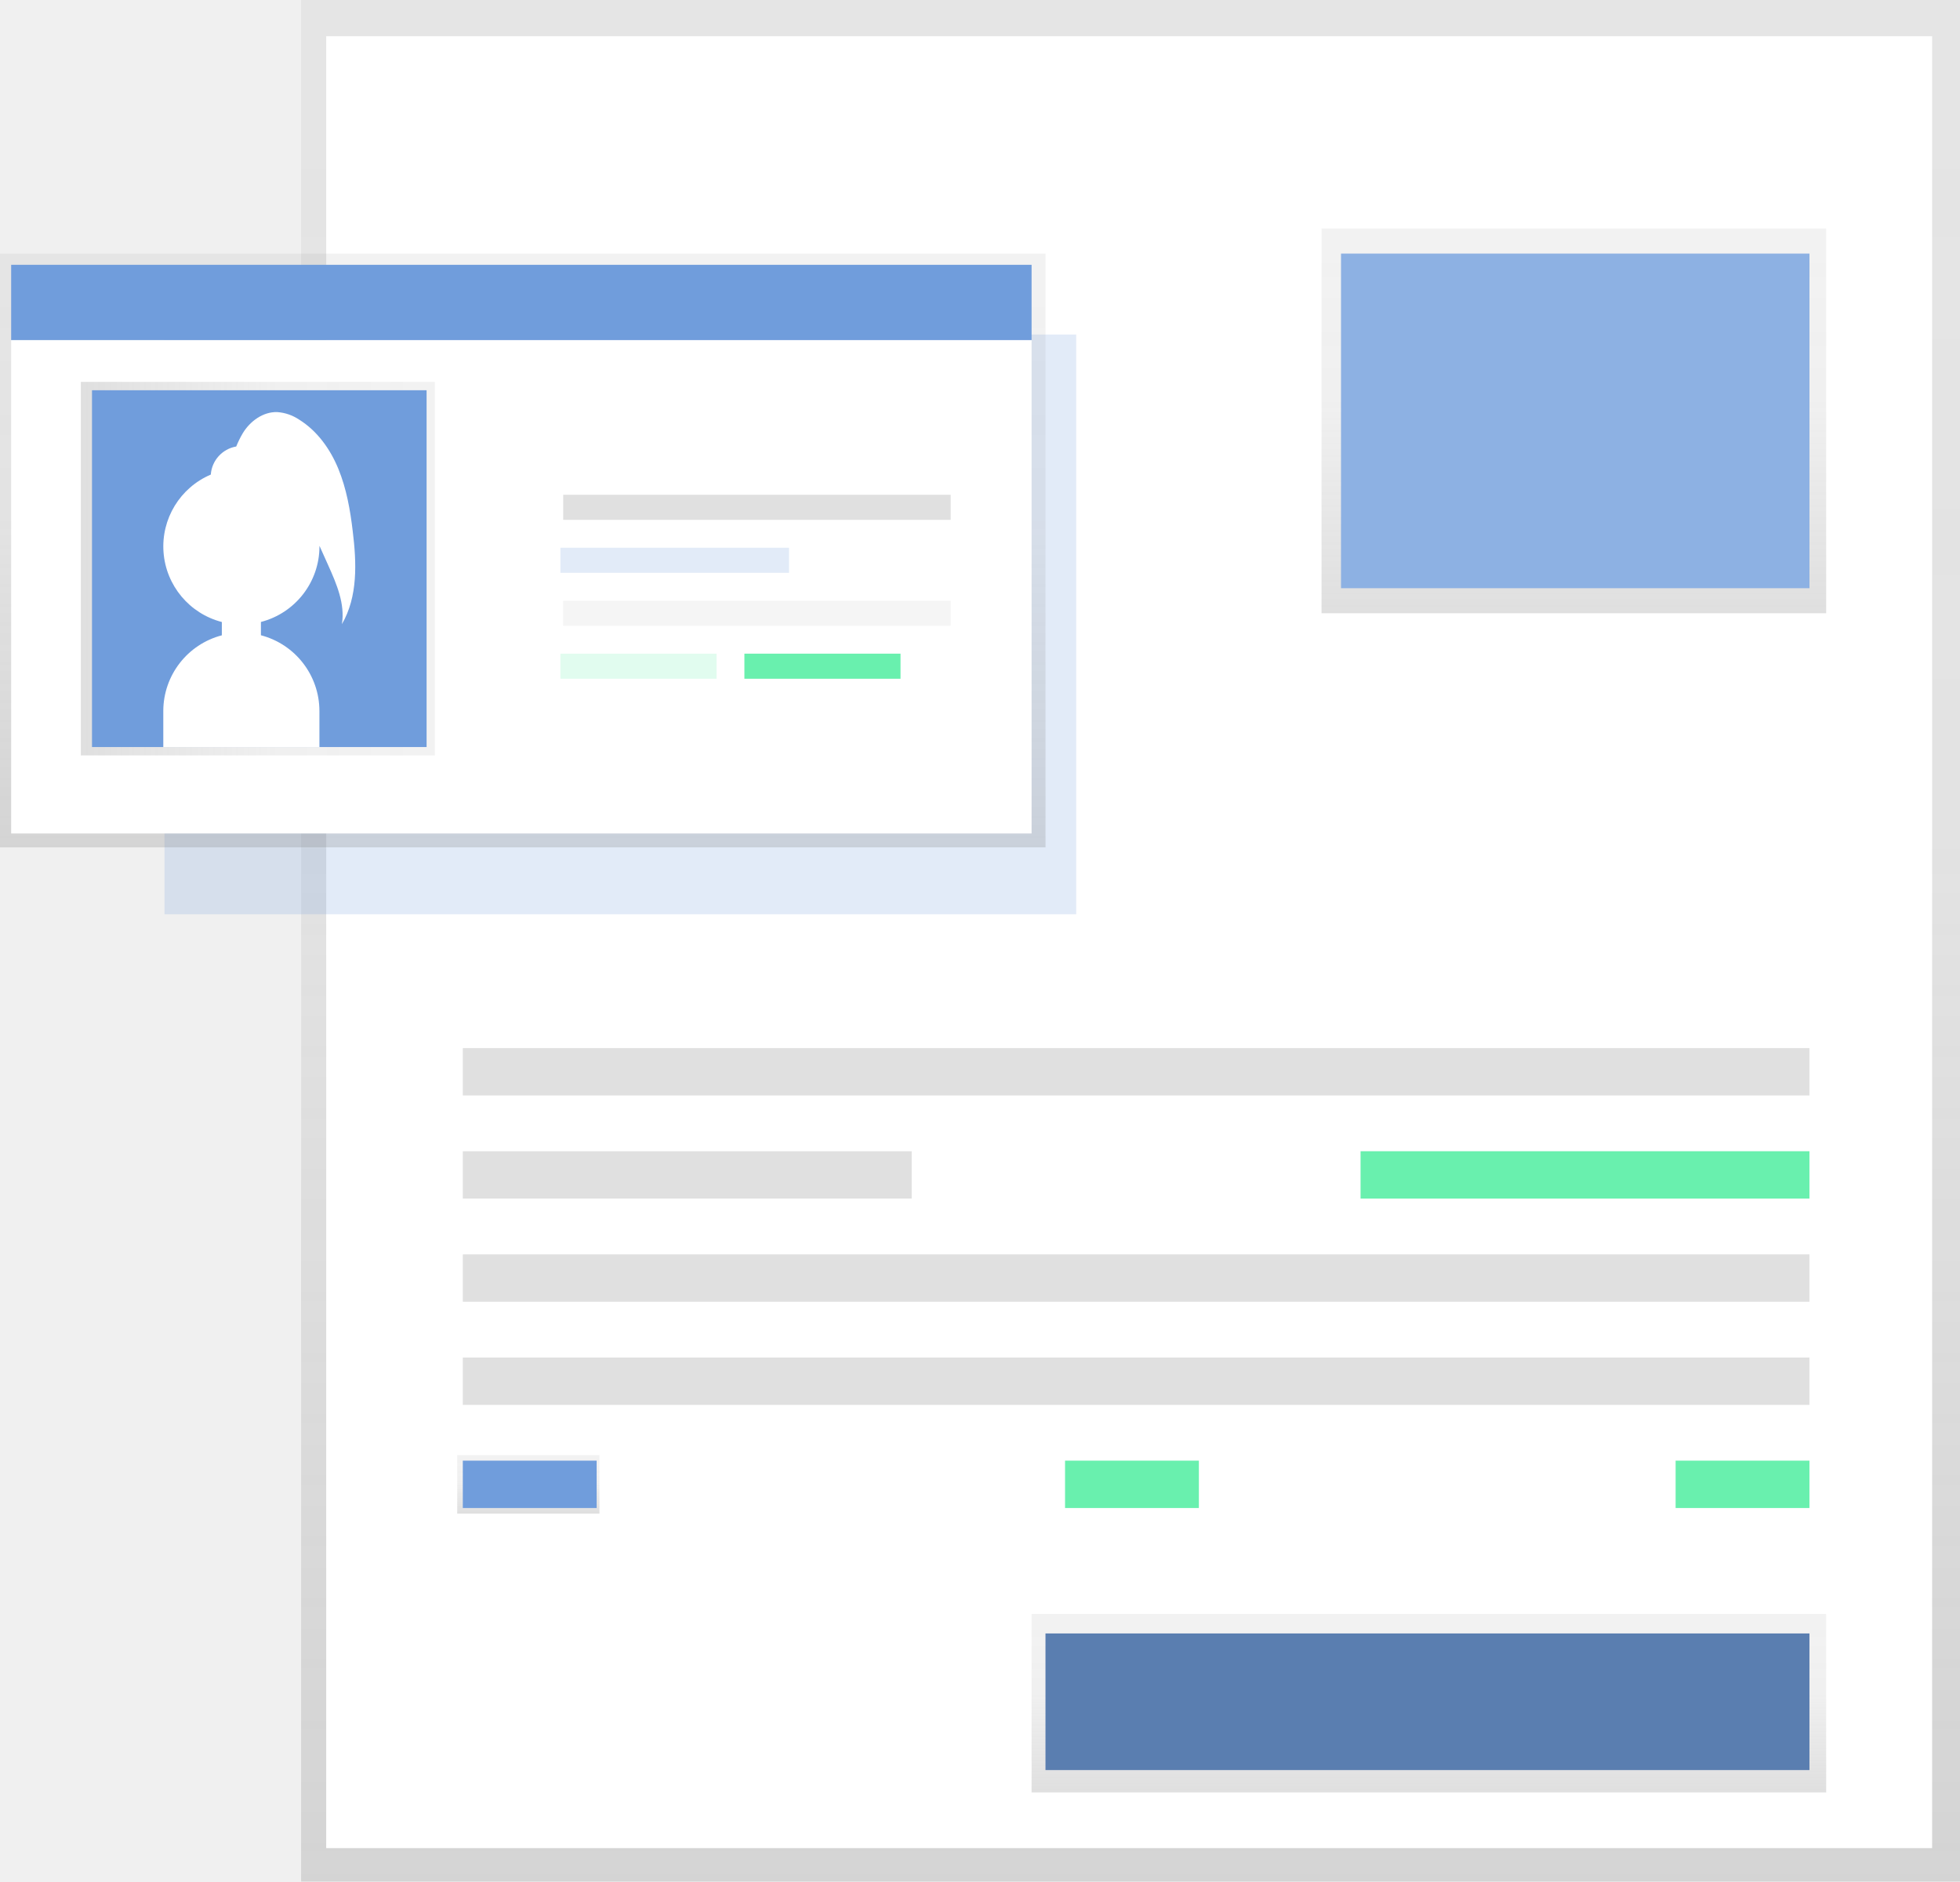
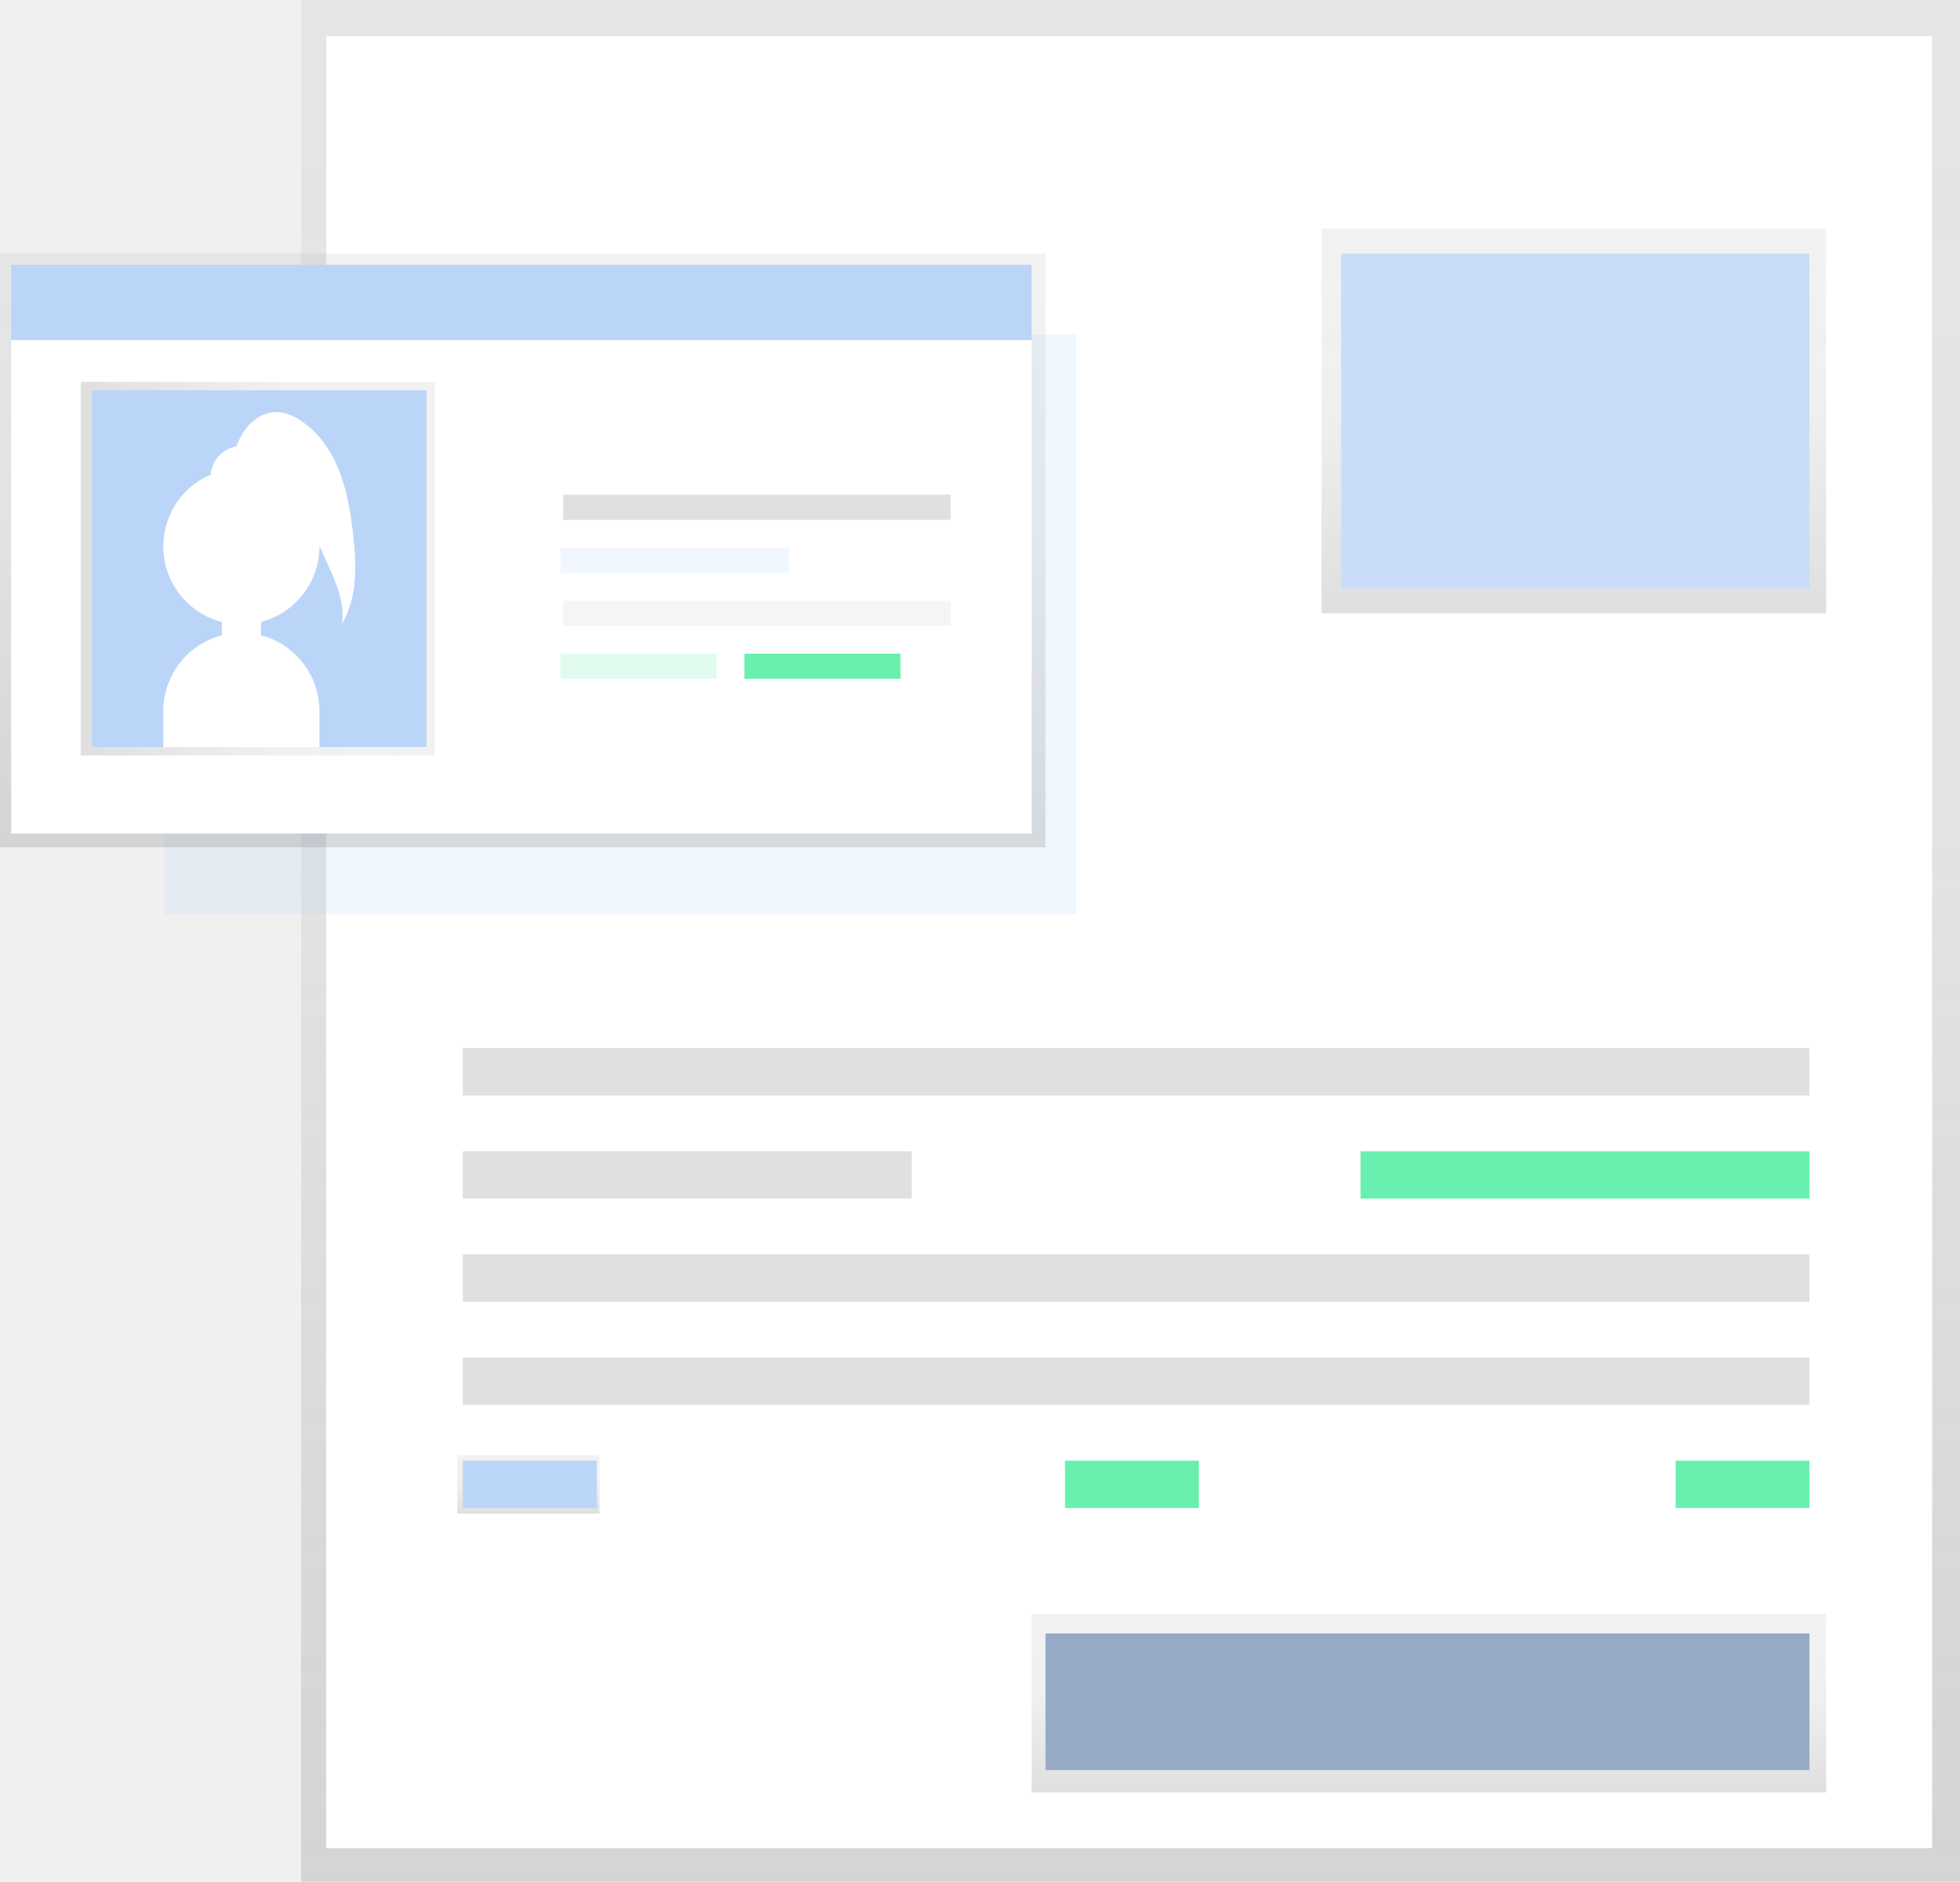
<svg xmlns="http://www.w3.org/2000/svg" xmlns:xlink="http://www.w3.org/1999/xlink" id="29e4b1a0-13d0-4a0f-9be2-3c3977a6a4ba" data-name="Layer 1" width="785" height="753.73" viewBox="0 0 785 753.73">
  <defs>
    <linearGradient id="b4c3f788-9d51-49bd-96f9-c54f9fd51398" x1="452.8" y1="753.73" x2="452.8" gradientUnits="userSpaceOnUse">
      <stop offset="0" stop-color="gray" stop-opacity="0.25" />
      <stop offset="0.54" stop-color="gray" stop-opacity="0.12" />
      <stop offset="1" stop-color="gray" stop-opacity="0.1" />
    </linearGradient>
    <linearGradient id="778ed1c4-cafd-494e-8a04-dc2b91aee6fd" x1="209.37" y1="339.46" x2="209.37" y2="101.61" xlink:href="#b4c3f788-9d51-49bd-96f9-c54f9fd51398" />
    <linearGradient id="92c6cb1b-63b4-4a00-ae9b-05b36bfadf3e" x1="32.38" y1="227.8" x2="174.2" y2="227.8" xlink:href="#b4c3f788-9d51-49bd-96f9-c54f9fd51398" />
    <linearGradient id="3111d6ac-9e05-4a73-9878-bd628330955d" x1="211.6" y1="606.34" x2="211.6" y2="582.89" xlink:href="#b4c3f788-9d51-49bd-96f9-c54f9fd51398" />
    <linearGradient id="2e076d7a-ee6b-46b6-b939-69cbad87608e" x1="572.28" y1="718" x2="572.28" y2="646.54" xlink:href="#b4c3f788-9d51-49bd-96f9-c54f9fd51398" />
    <linearGradient id="acad6429-7160-42af-9a00-db2d81d2388a" x1="630.34" y1="245.66" x2="630.34" y2="91.56" xlink:href="#b4c3f788-9d51-49bd-96f9-c54f9fd51398" />
  </defs>
  <rect x="120.6" width="664.4" height="753.73" fill="url(#b4c3f788-9d51-49bd-96f9-c54f9fd51398)" />
  <rect x="130.65" y="14.52" width="643.19" height="725.82" fill="#fff" />
-   <rect x="65.88" y="134" width="365.14" height="232.26" fill="#709ddc" opacity="0.2" />
+   <rect x="65.88" y="134" width="365.14" height="232.26" fill="#bbd5f9" opacity="0.2" />
  <rect y="101.61" width="418.74" height="237.84" fill="url(#778ed1c4-cafd-494e-8a04-dc2b91aee6fd)" />
  <rect x="4.47" y="136.23" width="408.69" height="197.65" fill="#fff" />
  <rect x="32.38" y="152.98" width="141.81" height="149.63" fill="url(#92c6cb1b-63b4-4a00-ae9b-05b36bfadf3e)" />
-   <rect x="36.85" y="156.33" width="134" height="142.93" fill="#709ddc" />
+   <rect x="36.85" y="156.33" width="134" height="142.93" fill="#bbd5f9" />
  <path d="M348.77,285.9c-1-8.49-2.5-17-5.75-24.94s-8.47-15.24-15.74-19.75a18,18,0,0,0-8.7-3c-5.69-.2-10.95,3.64-13.88,8.52a39.74,39.74,0,0,0-2.59,5.27,12.27,12.27,0,0,0-10.18,11.24,31.28,31.28,0,0,0,4.42,59.06v5.33a31.39,31.39,0,0,0-23.45,30.27v14.52h62.53V357.88A31.39,31.39,0,0,0,312,327.61v-5.33A31.28,31.28,0,0,0,335.45,292c0-.07,0-.15,0-.22l3.52,7.83c3.35,7.46,6.78,15.46,5.47,23.54C350.86,312.15,350.33,298.54,348.77,285.9Z" transform="translate(-207.5 -73.13)" fill="#fff" />
-   <rect x="4.47" y="106.08" width="408.69" height="30.15" fill="#709ddc" />
+   <rect x="4.47" y="106.08" width="408.69" height="30.15" fill="#bbd5f9" />
  <rect x="225.56" y="198.2" width="155.21" height="10.05" fill="#e0e0e0" />
  <rect x="225.56" y="240.64" width="155.21" height="10.05" fill="#f5f5f5" />
-   <rect x="224.45" y="219.42" width="91.56" height="10.05" fill="#709ddc" opacity="0.2" />
+   <rect x="224.45" y="219.42" width="91.56" height="10.05" fill="#bbd5f9" opacity="0.2" />
  <rect x="224.45" y="261.85" width="62.53" height="10.05" fill="#69f0ae" opacity="0.2" />
  <rect x="298.14" y="261.85" width="62.53" height="10.05" fill="#69f0ae" />
  <rect x="185.36" y="419.86" width="539.34" height="18.98" fill="#e0e0e0" />
  <rect x="185.36" y="461.17" width="179.78" height="18.98" fill="#e0e0e0" />
  <rect x="544.92" y="461.17" width="179.78" height="18.98" fill="#69f0ae" />
  <rect x="185.36" y="502.49" width="539.34" height="18.98" fill="#e0e0e0" />
  <rect x="185.36" y="543.81" width="539.34" height="18.98" fill="#e0e0e0" />
  <rect x="183.13" y="582.89" width="56.95" height="23.45" fill="url(#3111d6ac-9e05-4a73-9878-bd628330955d)" />
-   <rect x="185.36" y="585.12" width="53.6" height="18.98" fill="#709ddc" />
+   <rect x="185.36" y="585.12" width="53.6" height="18.98" fill="#bbd5f9" />
  <rect x="426.56" y="585.12" width="53.6" height="18.98" fill="#69f0ae" />
  <rect x="671.1" y="585.12" width="53.6" height="18.98" fill="#69f0ae" />
  <rect x="413.16" y="646.54" width="318.24" height="71.47" fill="url(#2e076d7a-ee6b-46b6-b939-69cbad87608e)" />
-   <rect x="418.74" y="654.35" width="305.96" height="54.72" fill="#709ddc" />
+   <rect x="418.74" y="654.35" width="305.96" height="54.72" fill="#bbd5f9" />
  <rect x="418.74" y="654.35" width="305.96" height="54.72" opacity="0.2" />
  <rect x="529.29" y="91.56" width="202.11" height="154.1" fill="url(#acad6429-7160-42af-9a00-db2d81d2388a)" />
-   <rect x="537.11" y="101.61" width="187.6" height="134" fill="#709ddc" />
+   <rect x="537.11" y="101.61" width="187.6" height="134" fill="#bbd5f9" />
  <rect x="537.11" y="101.61" width="187.6" height="134" fill="#fff" opacity="0.2" />
</svg>
